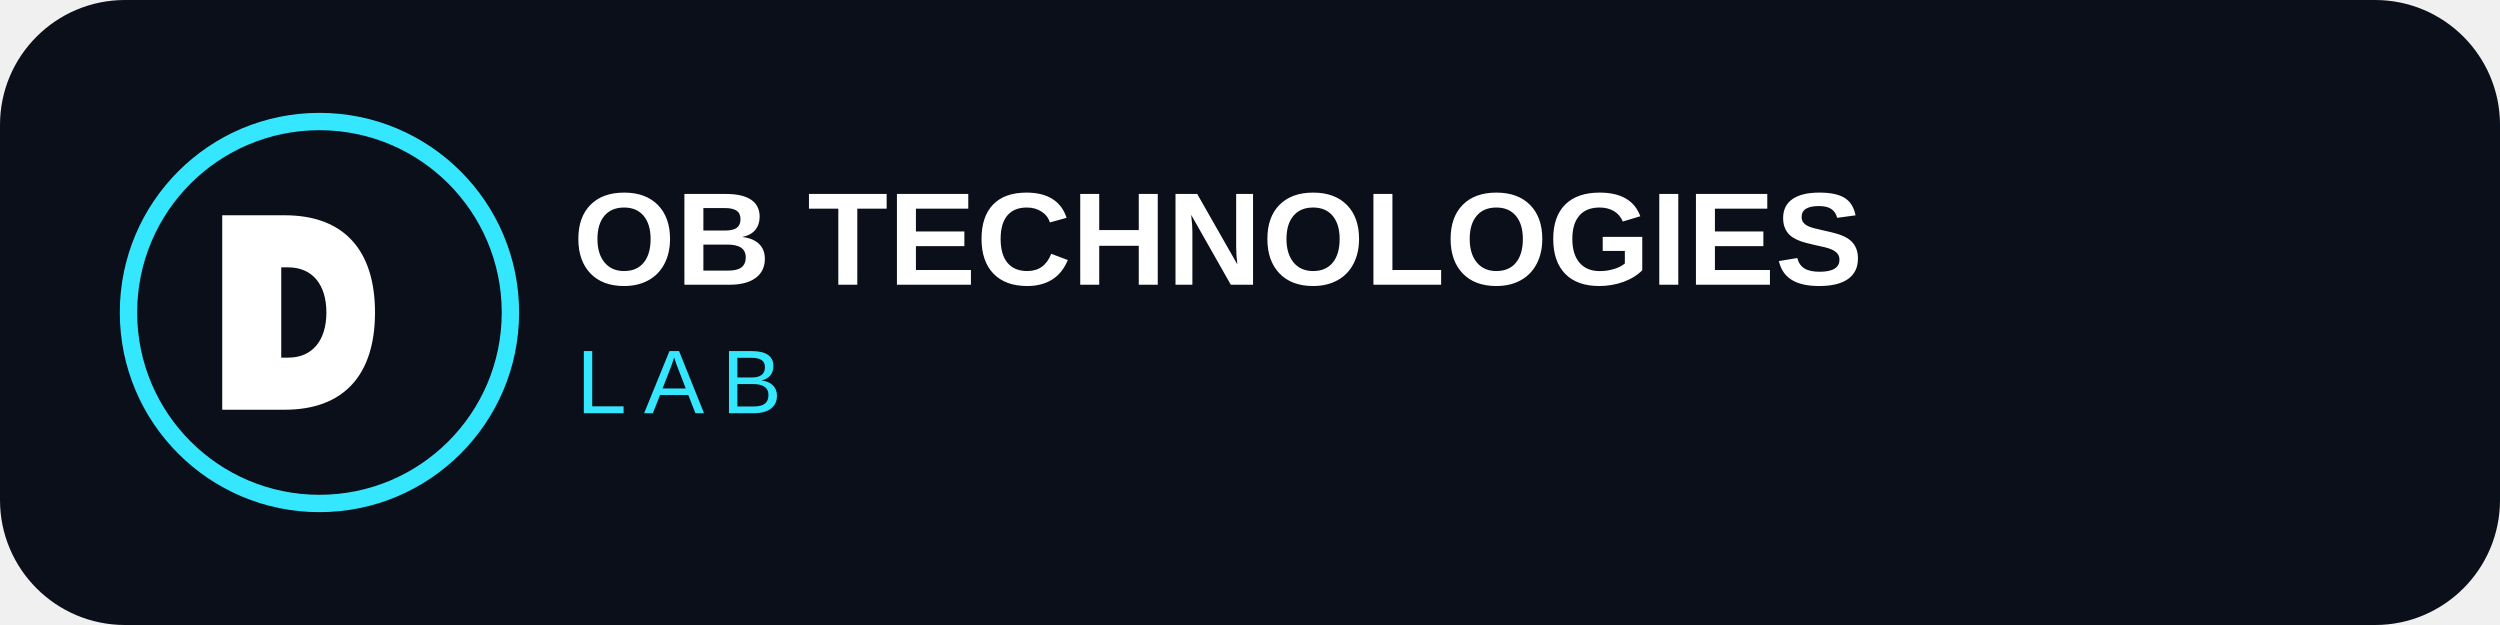
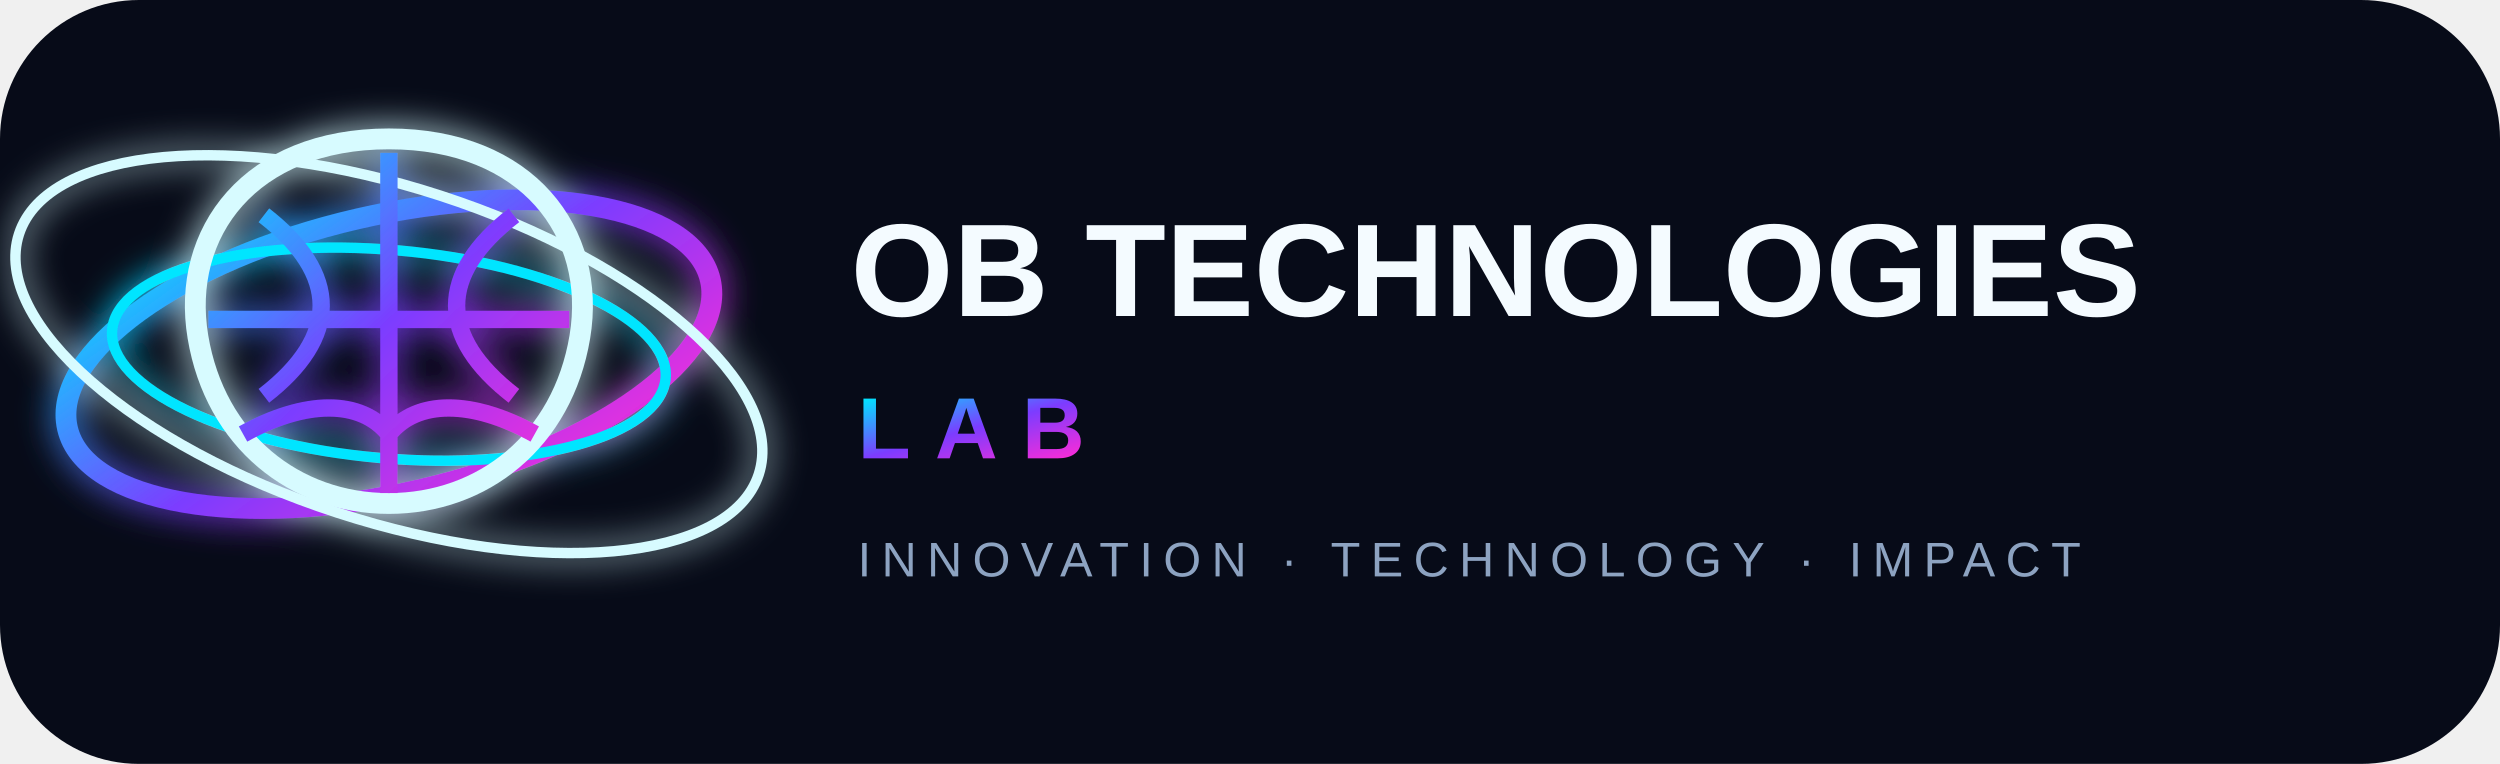
- <svg xmlns="http://www.w3.org/2000/svg" viewBox="0 0 720 180" role="img" aria-labelledby="title">
-   <rect width="720" height="180" rx="36" fill="#0b0f19" />
-   <circle cx="92" cy="90" r="55" fill="none" stroke="#35e6ff" stroke-width="5" />
-   <path d="M64 118V62h18c17 0 26 10 26 28s-9 28-26 28H64Zm17-15h2c7 0 11-5 11-13s-4-13-11-13h-2v26Z" fill="#fff" />
-   <text x="165" y="82" font-family="Arial,sans-serif" font-size="38" font-weight="700" fill="#fff">OB TECHNOLOGIES</text>
-   <text x="166" y="119" font-family="Arial,sans-serif" font-size="26" letter-spacing="5" fill="#35e6ff">LAB</text>
+ <svg xmlns="http://www.w3.org/2000/svg" viewBox="0 0 720 220" role="img" aria-labelledby="title desc">
+   <defs>
+     <linearGradient id="g" x1="0" y1="0" x2="1" y2="1">
+       <stop stop-color="#00e5ff" />
+       <stop offset=".5" stop-color="#7c3cff" />
+       <stop offset="1" stop-color="#ff2bd6" />
+     </linearGradient>
+     <filter id="glow">
+       <feGaussianBlur stdDeviation="5" result="b" />
+       <feMerge>
+         <feMergeNode in="b" />
+         <feMergeNode in="SourceGraphic" />
+       </feMerge>
+     </filter>
+   </defs>
+   <rect width="720" height="220" rx="40" fill="#070b18" />
+   <g transform="translate(112 102)" fill="none" filter="url(#glow)">
+     <ellipse rx="95" ry="40" stroke="url(#g)" stroke-width="6" transform="rotate(-13)" />
+     <ellipse rx="112" ry="48" stroke="#d7fbff" stroke-width="3" transform="rotate(18)" />
+     <ellipse rx="80" ry="30" stroke="#00e5ff" stroke-width="3" transform="rotate(5)" />
+     <path d="M0-62c-40 0-60 27-55 57 5 30 28 48 55 48s50-18 55-48c5-30-15-57-55-57Z" stroke="#d7fbff" stroke-width="6" />
+     <path d="M0-58v98M-52-10h104M-36-40c22 17 22 35 0 52M36-40c-22 17-22 35 0 52M-42 23c18-10 34-10 42 0 8-10 24-10 42 0" stroke="url(#g)" stroke-width="5" />
+   </g>
+   <text x="245" y="91" font-family="Arial,sans-serif" font-size="38" font-weight="800" fill="#f4fbff">OB TECHNOLOGIES</text>
+   <text x="247" y="132" font-family="Arial,sans-serif" font-size="25" font-weight="700" letter-spacing="7" fill="url(#g)">LAB</text>
+   <text x="247" y="166" font-family="Arial,sans-serif" font-size="14" letter-spacing="3" fill="#8da3c1">INNOVATION · TECHNOLOGY · IMPACT</text>
</svg>
